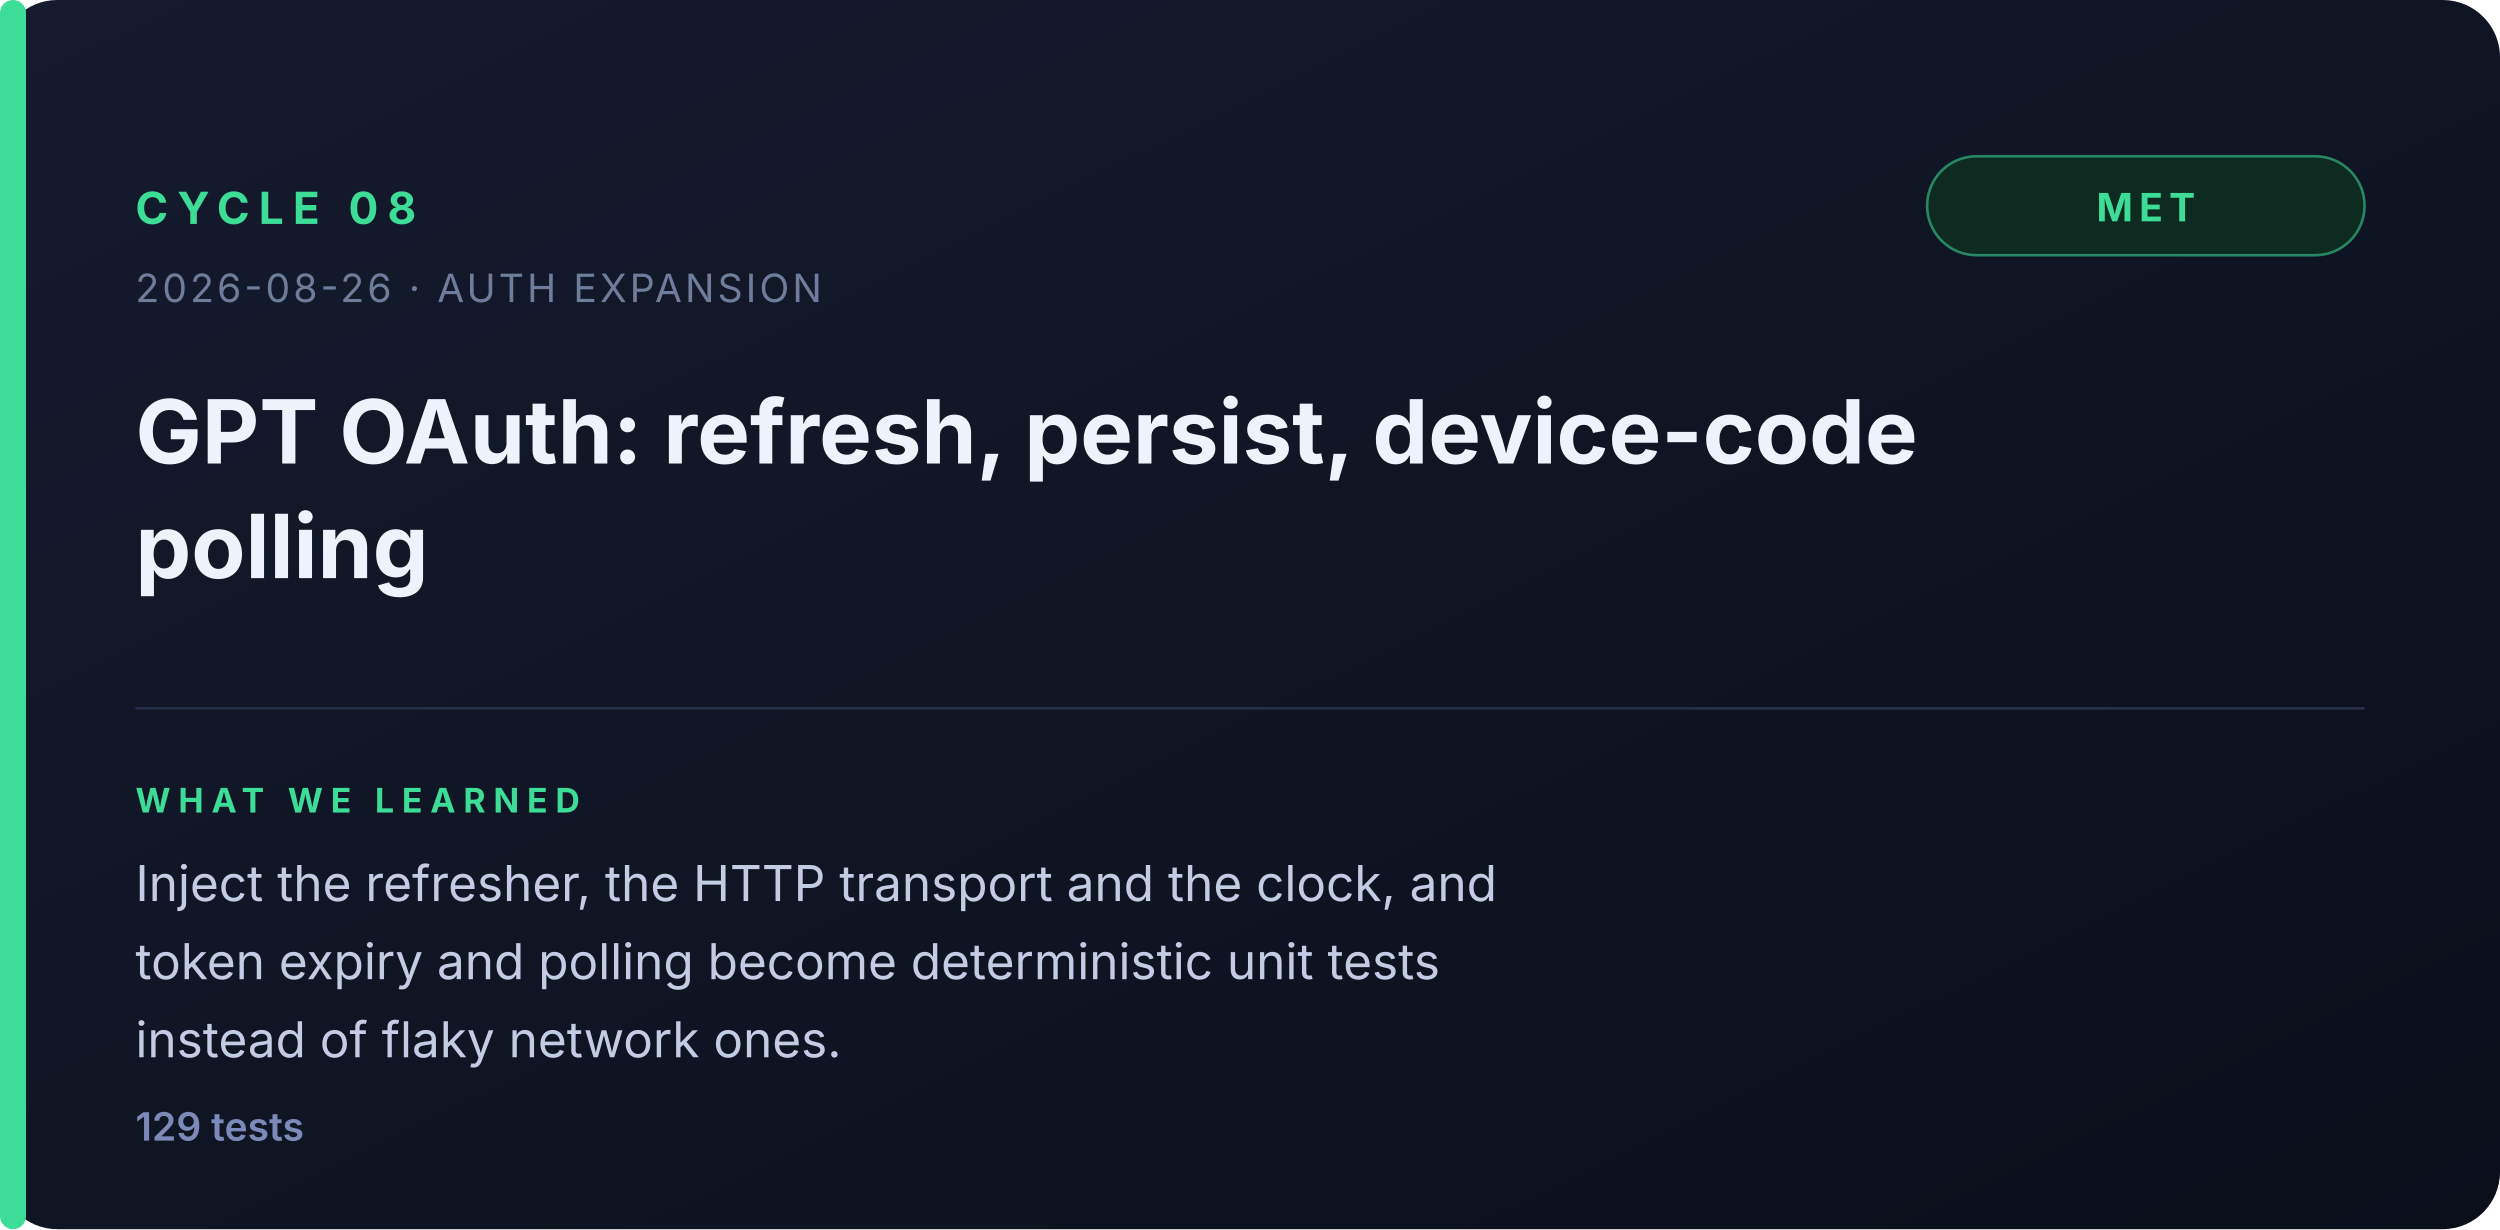
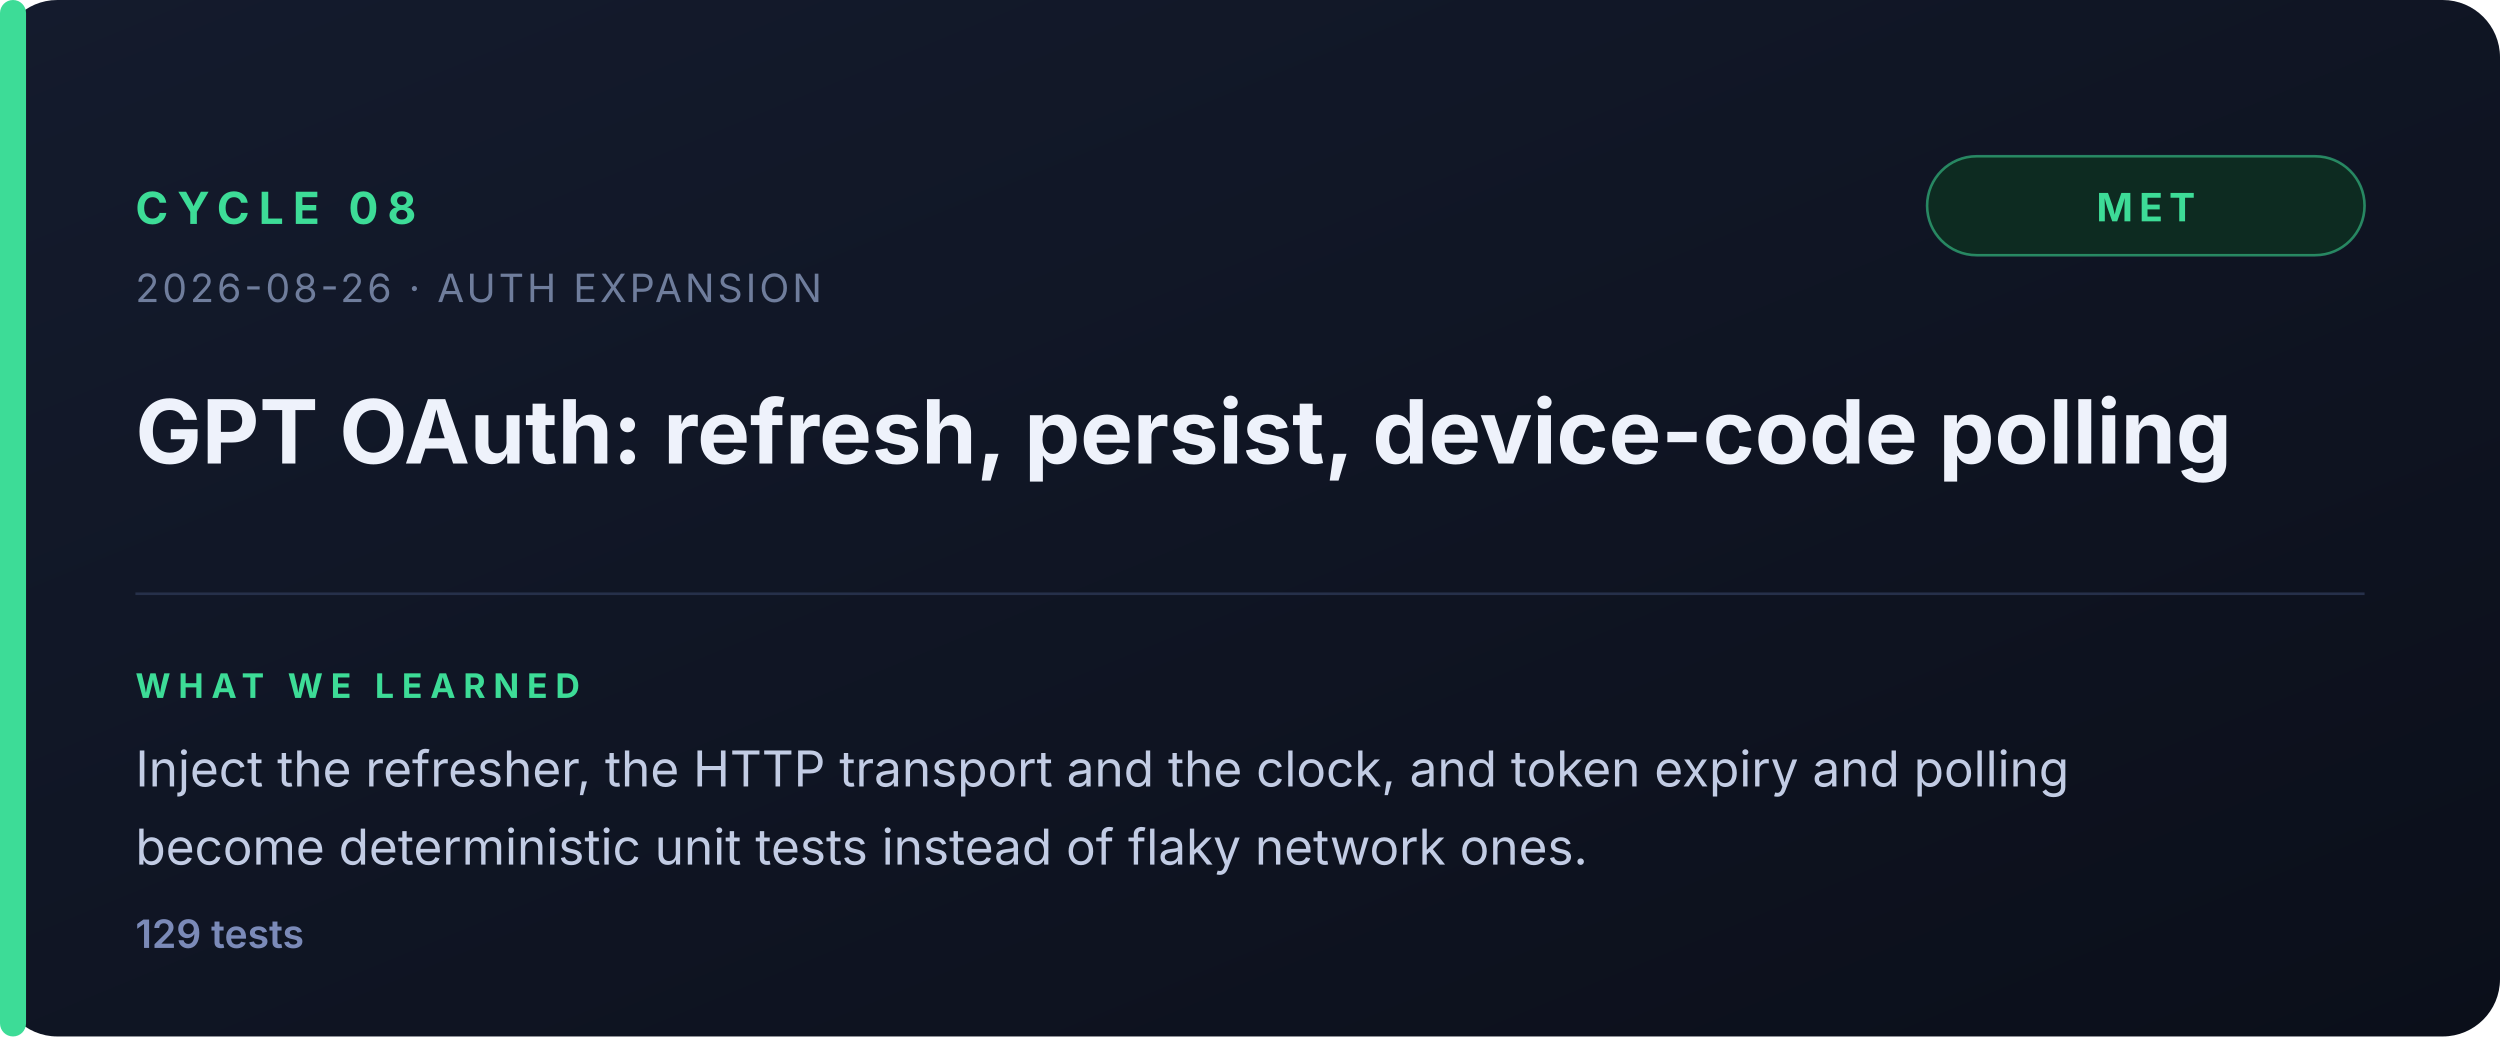
- <svg xmlns="http://www.w3.org/2000/svg" viewBox="0 0 960 472" width="960" height="472" font-family="Inter, Segoe UI, Helvetica, Arial, sans-serif" role="img" aria-label="PDSA cycle 8: GPT OAuth: refresh, persist, device-code polling">
+ <svg xmlns="http://www.w3.org/2000/svg" viewBox="0 0 960 398" width="960" height="398" font-family="Inter, Segoe UI, Helvetica, Arial, sans-serif" role="img" aria-label="PDSA cycle 8: GPT OAuth: refresh, persist, device-code polling">
  <defs>
    <linearGradient id="bg" x1="0" y1="0" x2="1" y2="1">
      <stop offset="0%" stop-color="#141b2d" />
      <stop offset="100%" stop-color="#0b0f1a" />
    </linearGradient>
  </defs>
-   <rect width="960" height="472" rx="22" fill="url(#bg)" />
-   <rect width="10" height="472" rx="5" fill="#3ddc97" />
+   <rect width="960" height="398" rx="22" fill="url(#bg)" />
+   <rect width="10" height="398" rx="5" fill="#3ddc97" />
  <text x="52" y="86" fill="#3ddc97" font-size="17" font-weight="700" letter-spacing="3.5">CYCLE 08</text>
  <text x="52" y="116" fill="#6f7d9c" font-size="15" letter-spacing="1.2">2026-08-26 · AUTH EXPANSION</text>
  <rect x="740" y="60" width="168" height="38" rx="19" fill="#0d2b21" stroke="#3ddc97" stroke-opacity="0.55" />
  <text x="824" y="85" fill="#3ddc97" font-size="15" font-weight="700" letter-spacing="2.4" text-anchor="middle">MET</text>
-   <text x="52" y="178" fill="#eef2fb" font-size="34" font-weight="700">GPT OAuth: refresh, persist, device-code</text>
-   <text x="52" y="222" fill="#eef2fb" font-size="34" font-weight="700">polling</text>
-   <line x1="52" y1="272" x2="908" y2="272" stroke="#26304a" stroke-width="1" />
-   <text x="52" y="312" fill="#3ddc97" font-size="13" font-weight="700" letter-spacing="3">WHAT WE LEARNED</text>
-   <text x="52" y="346" fill="#c2ccE4" font-size="19">Inject the refresher, the HTTP transport and the clock, and</text>
-   <text x="52" y="376" fill="#c2ccE4" font-size="19">token expiry and polling become deterministic unit tests</text>
-   <text x="52" y="406" fill="#c2ccE4" font-size="19">instead of flaky network ones.</text>
-   <text x="52" y="438" fill="#7b8ab8" font-size="15" font-weight="600">129 tests</text>
+   <text x="52" y="178" fill="#eef2fb" font-size="34" font-weight="700">GPT OAuth: refresh, persist, device-code polling</text>
+   <line x1="52" y1="228" x2="908" y2="228" stroke="#26304a" stroke-width="1" />
+   <text x="52" y="268" fill="#3ddc97" font-size="13" font-weight="700" letter-spacing="3">WHAT WE LEARNED</text>
+   <text x="52" y="302" fill="#c2ccE4" font-size="19">Inject the refresher, the HTTP transport and the clock, and token expiry and polling</text>
+   <text x="52" y="332" fill="#c2ccE4" font-size="19">become deterministic unit tests instead of flaky network ones.</text>
+   <text x="52" y="364" fill="#7b8ab8" font-size="15" font-weight="600">129 tests</text>
</svg>
